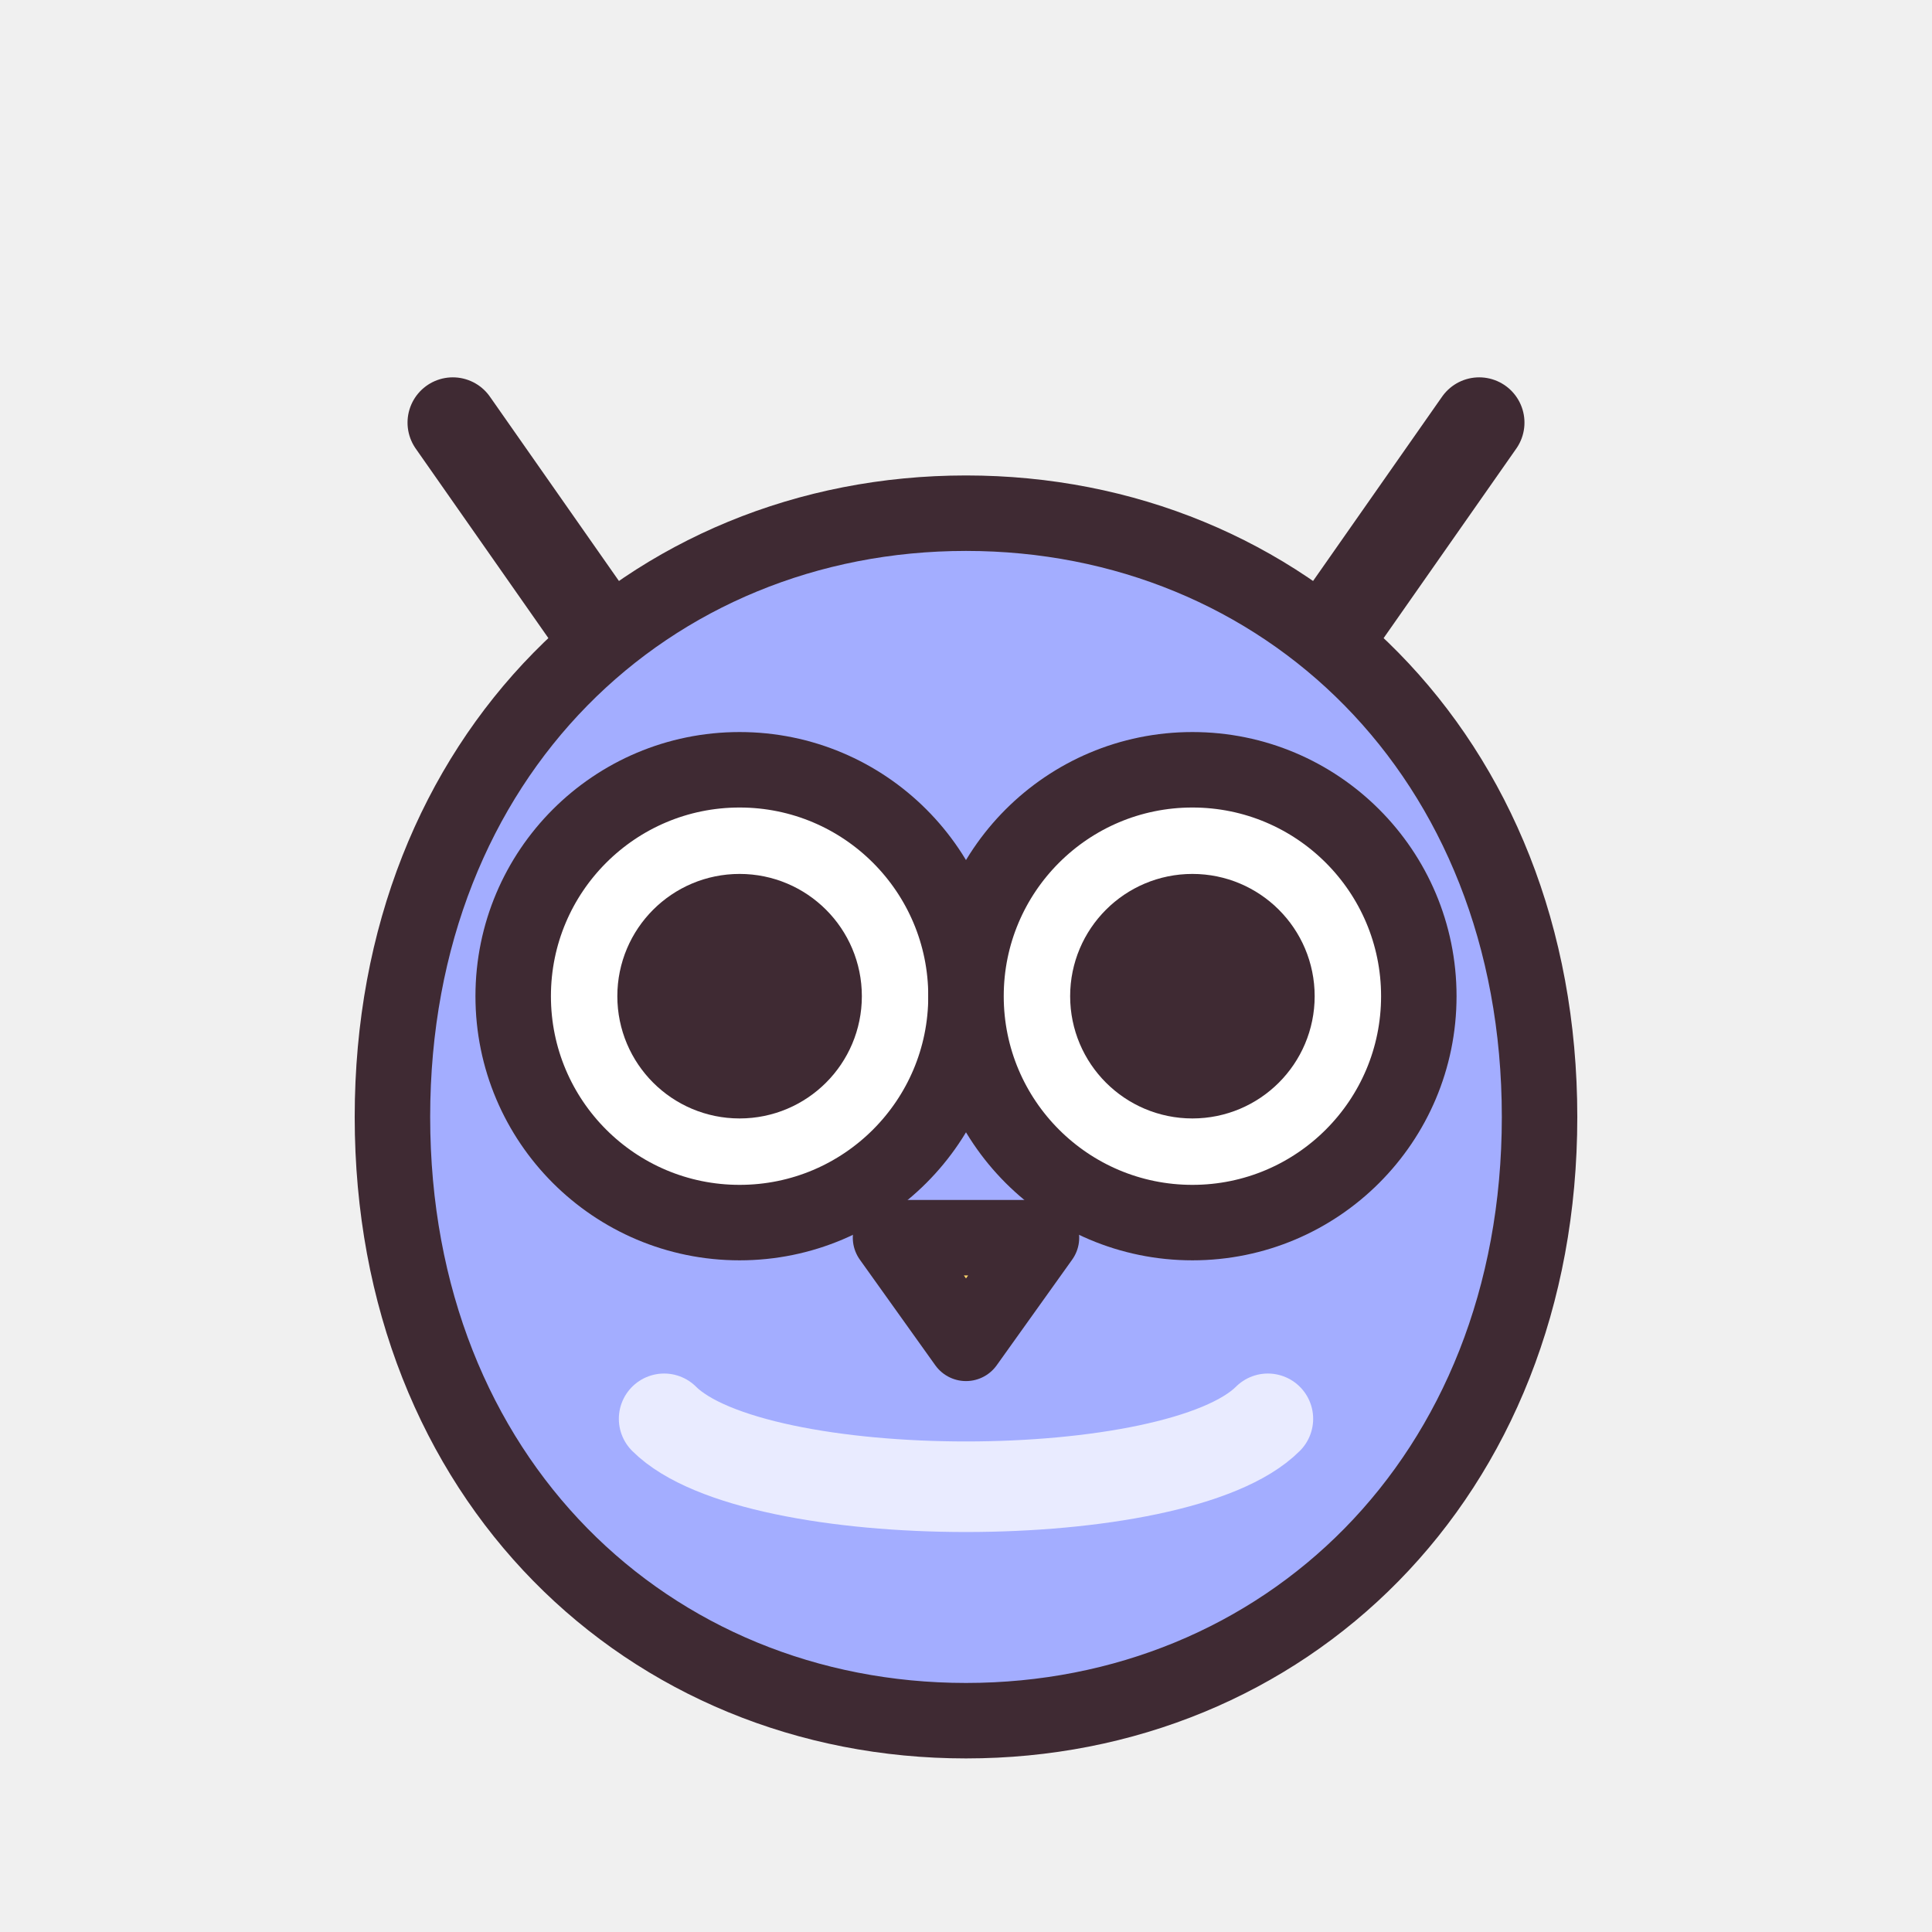
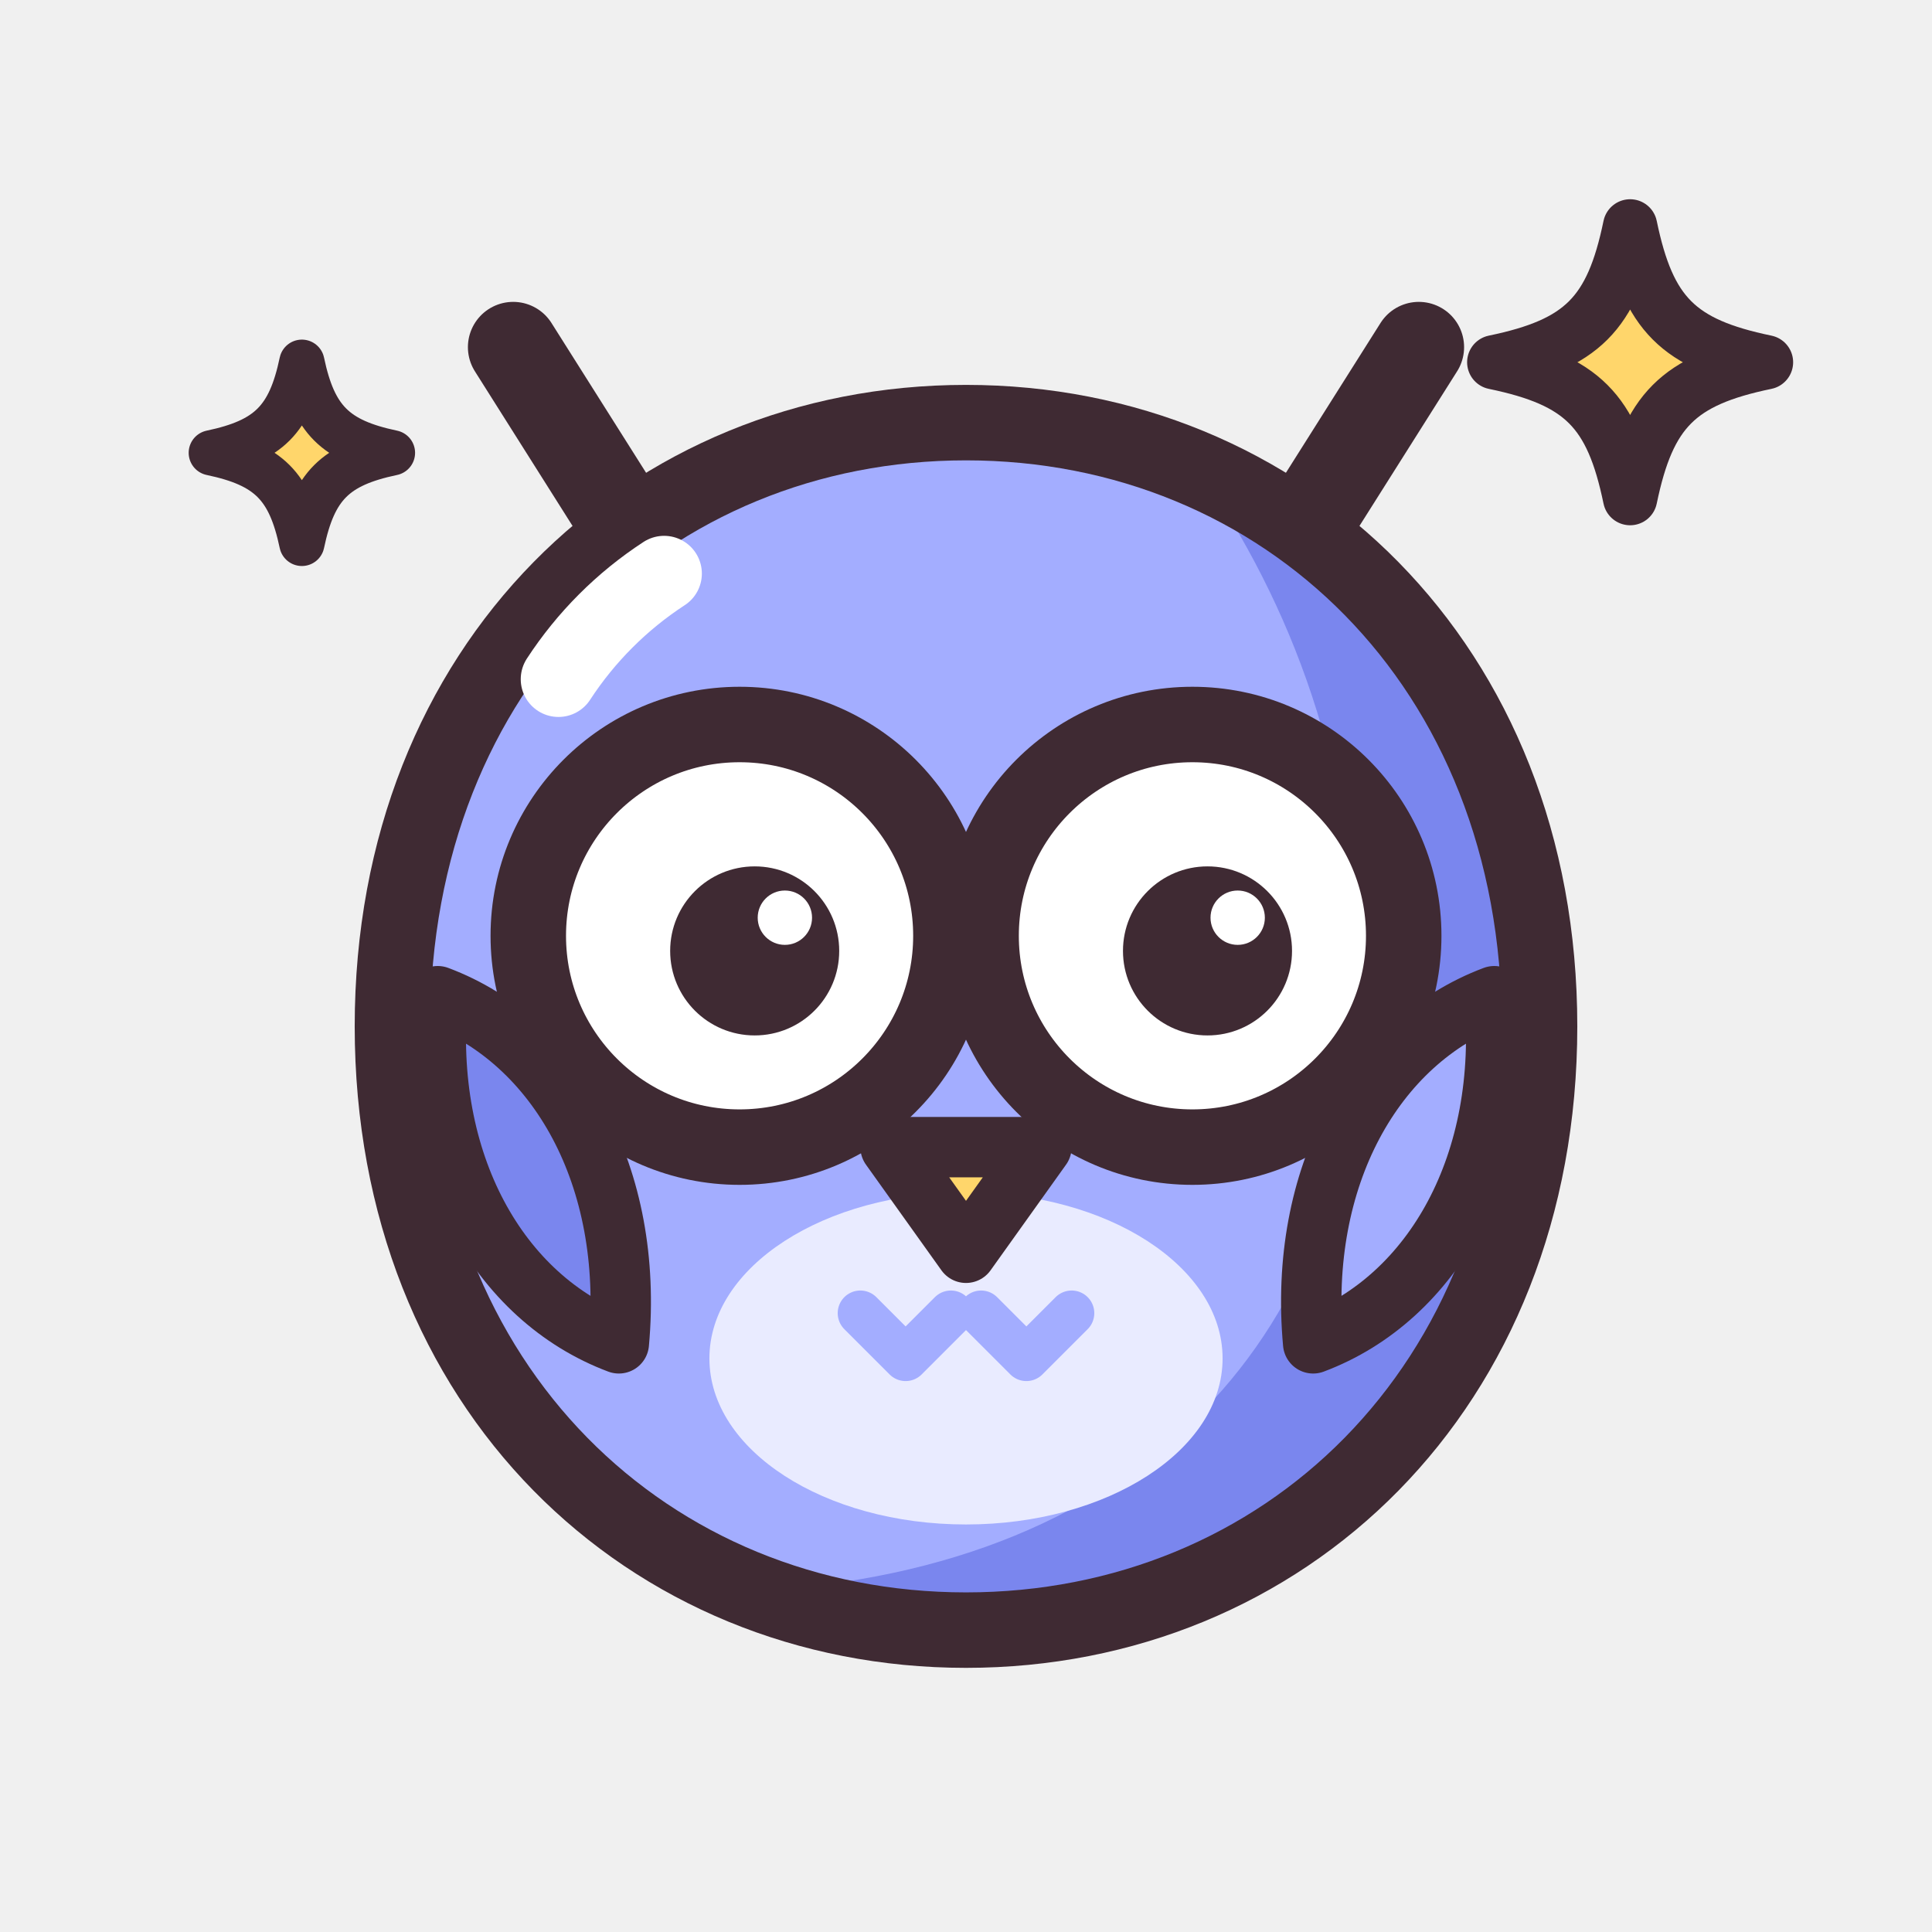
<svg xmlns="http://www.w3.org/2000/svg" viewBox="0 0 64 64" fill="none" stroke="#3F2A33" stroke-width="2.5" stroke-linecap="round" stroke-linejoin="round">
-   <path d="M15 14l7 10M49 14l-7 10" stroke-width="3" />
-   <path d="M13 37c0-12 8.5-20 19-20s19 8 19 20-8.5 20-19 20-19-8-19-20z" fill="#A3ADFF" />
-   <path d="M22 47c3 3 17 3 20 0" stroke="#E9EBFF" stroke-width="3" />
-   <circle cx="24.5" cy="33" r="7.5" fill="#FFFFFF" />
-   <circle cx="39.5" cy="33" r="7.5" fill="#FFFFFF" />
-   <circle cx="24.5" cy="33" r="2.8" fill="#3F2A33" />
-   <circle cx="39.5" cy="33" r="2.8" fill="#3F2A33" />
-   <path d="M29.5 41l2.5 3.5 2.5-3.5z" fill="#FFD66B" />
+   <path d="M17 11.5l6 9.5M47 11.5l-6 9.5" stroke-width="3" />
+   <path d="M13 34c0-12 8.5-20 19-20s19 8 19 20-8.5 20-19 20-19-8-19-20z" fill="#A3ADFF" stroke="none" />
+   <path d="M40 16c6.5 3 11 9.8 11 18 0 12-8.5 20-19 20-2.5 0-5-.5-7-1.3C38 52 45 44 45 33c0-7-2-12.5-5-17z" fill="#7A86EE" stroke="none" />
+   <ellipse cx="32" cy="45" rx="8.5" ry="5.5" fill="#E9EBFF" stroke="none" />
+   <path d="M28.5 43.5l1.5 1.5 1.5-1.5M32.5 43.5l1.5 1.5 1.5-1.5" stroke="#A3ADFF" stroke-width="1.5" />
+   <path d="M13 34c0-12 8.5-20 19-20s19 8 19 20-8.5 20-19 20-19-8-19-20z" />
+   <path d="M18.5 22.5a12 12 0 0 1 3.5-3.5" stroke="#FFFFFF" stroke-width="2.5" />
+   <circle cx="24.5" cy="31" r="7" fill="#FFFFFF" />
+   <circle cx="39.5" cy="31" r="7" fill="#FFFFFF" />
+   <circle cx="25" cy="31.5" r="2.8" fill="#3F2A33" stroke="none" />
+   <circle cx="40" cy="31.5" r="2.8" fill="#3F2A33" stroke="none" />
+   <circle cx="26" cy="30.4" r="0.9" fill="#FFFFFF" stroke="none" />
+   <circle cx="41" cy="30.4" r="0.9" fill="#FFFFFF" stroke="none" />
+   <path d="M29.5 38l2.5 3.5 2.5-3.5z" fill="#FFD66B" stroke-width="2" />
+   <g data-part="wing-left" data-origin="15 33">
+     <path d="M14.5 33c4 1.5 6.5 6 6 11.5-4-1.5-6.5-6-6-11.5z" fill="#7A86EE" stroke-width="2" />
+   </g>
+   <g data-part="wing-right" data-origin="49 33">
+     <path d="M49.5 33c-4 1.5-6.5 6-6 11.5 4-1.5 6.5-6 6-11.5z" fill="#A3ADFF" stroke-width="2" />
+   </g>
+   <g data-part="sparkle-a" data-origin="54 12">
+     <path d="M54 7.5c.6 2.9 1.6 3.9 4.5 4.5-2.9.6-3.9 1.6-4.5 4.5-.6-2.9-1.6-3.9-4.5-4.5 2.9-.6 3.9-1.6 4.5-4.5z" fill="#FFD66B" stroke-width="1.8" />
+   </g>
+   <g data-part="sparkle-b" data-origin="10 15">
+     <path d="M10 12c.4 1.9 1.1 2.6 3 3-1.9.4-2.6 1.1-3 3-.4-1.9-1.1-2.6-3-3 1.9-.4 2.6-1.1 3-3z" fill="#FFD66B" stroke-width="1.5" />
+   </g>
</svg>
